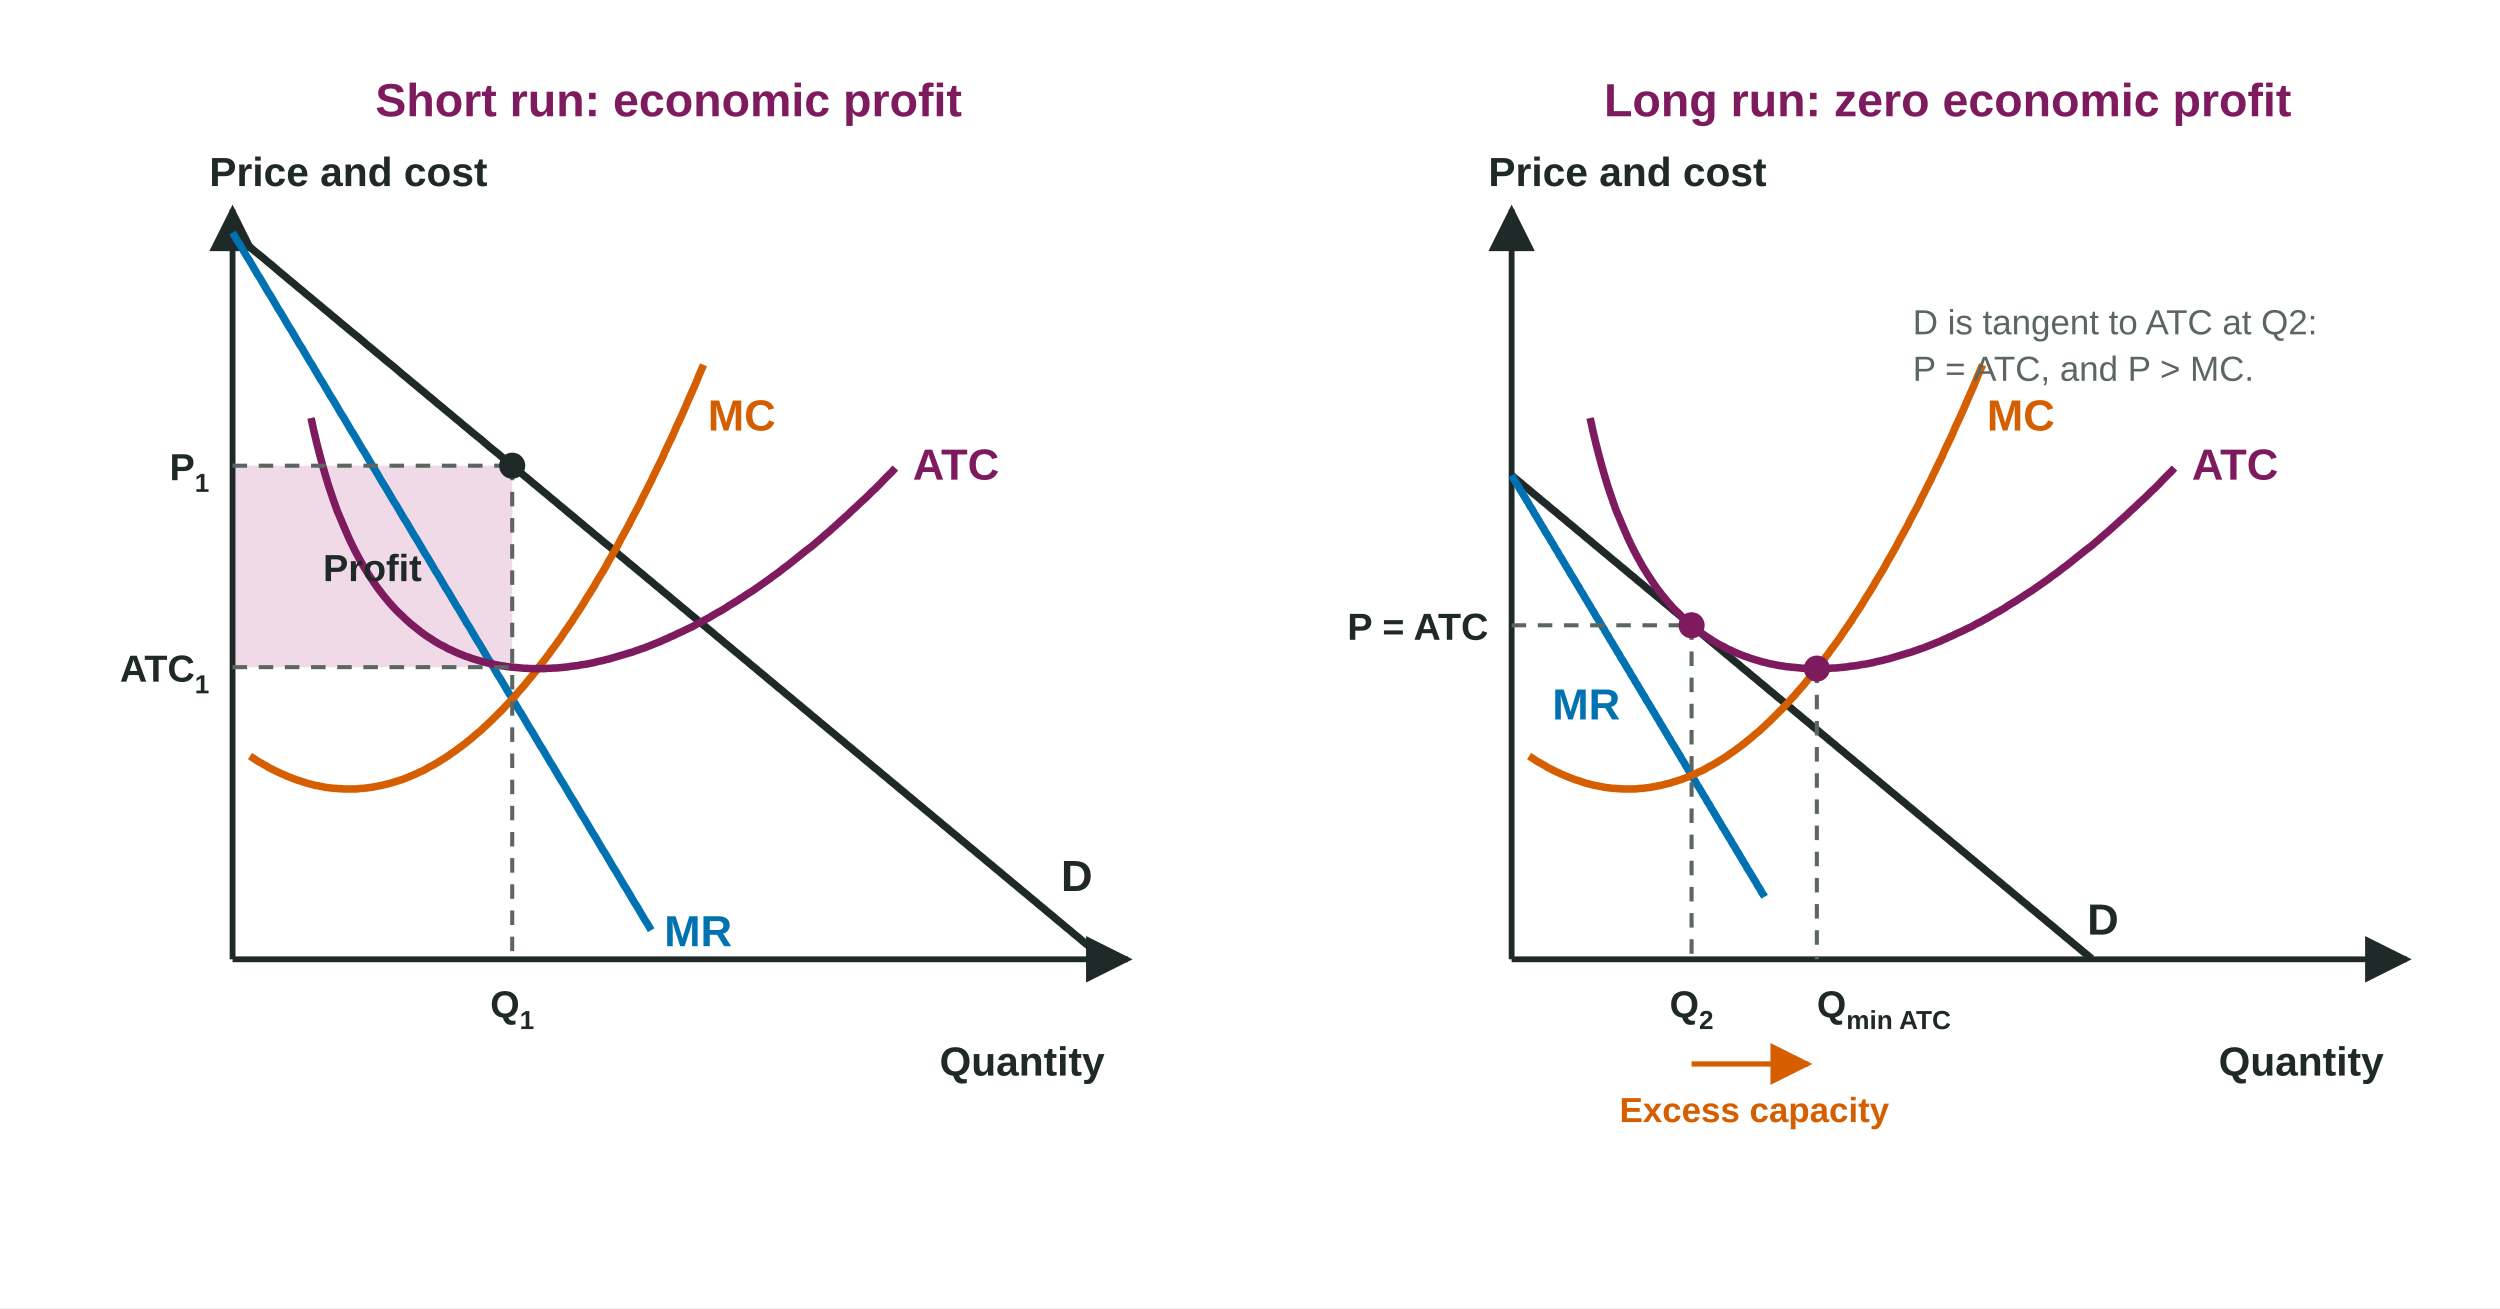
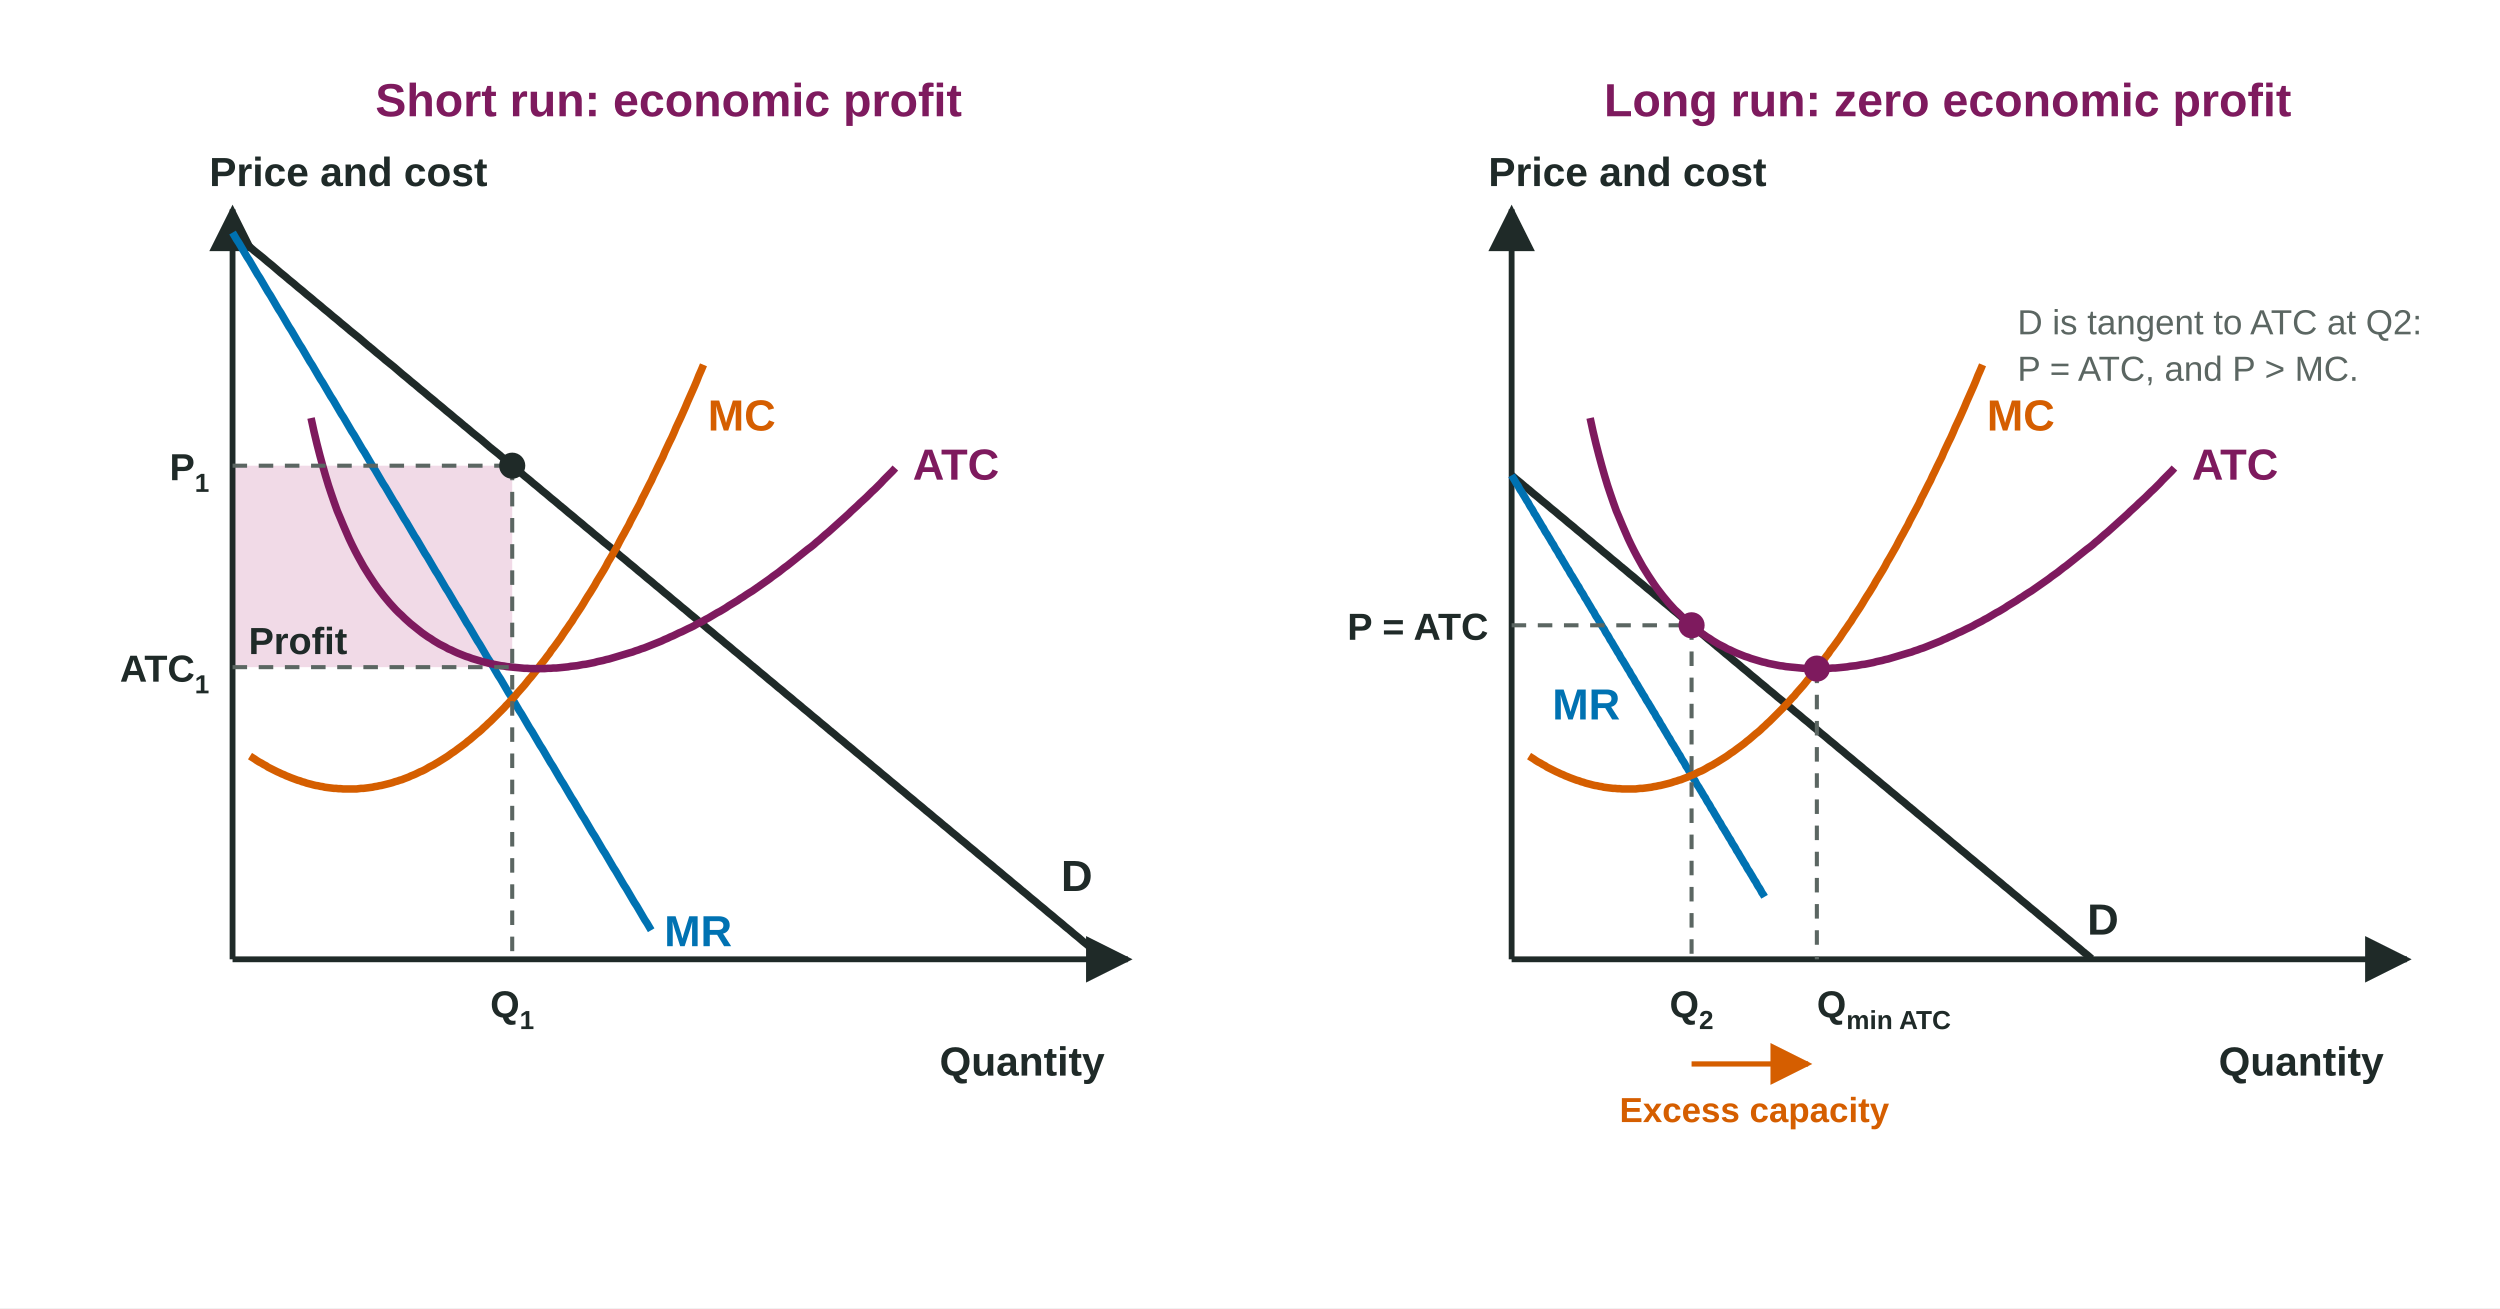
<svg xmlns="http://www.w3.org/2000/svg" viewBox="0 0 860 450" width="860" height="450" role="img" aria-labelledby="t d" font-family="Arial, Helvetica, sans-serif">
  <defs>
    <marker id="arr" viewBox="0 0 10 10" refX="9" refY="5" markerWidth="8" markerHeight="8" orient="auto-start-reverse">
      <path d="M0,0 L10,5 L0,10 z" fill="#1F2A28" />
    </marker>
    <marker id="arrV" viewBox="0 0 10 10" refX="9" refY="5" markerWidth="8" markerHeight="8" orient="auto-start-reverse">
      <path d="M0,0 L10,5 L0,10 z" fill="#D55E00" />
    </marker>
    <marker id="arrA" viewBox="0 0 10 10" refX="9" refY="5" markerWidth="8" markerHeight="8" orient="auto-start-reverse">
      <path d="M0,0 L10,5 L0,10 z" fill="#7E1A5E" />
    </marker>
  </defs>
  <rect width="860" height="450" fill="#FFFFFF" />
  <polygon points="80,160.2 176.2,160.2 176.2,229.5 80,229.5" fill="#F1DAE7" />
  <line x1="80" y1="330" x2="80" y2="72" stroke="#1F2A28" stroke-width="2" marker-end="url(#arr)" />
  <line x1="80" y1="330" x2="388" y2="330" stroke="#1F2A28" stroke-width="2" marker-end="url(#arr)" />
  <text x="380" y="370" font-size="14" fill="#1F2A28" text-anchor="end" font-weight="700">Quantity</text>
  <text x="72" y="64" font-size="14" fill="#1F2A28" text-anchor="start" font-weight="700">Price and cost</text>
  <text x="230" y="40" font-size="16" fill="#7E1A5E" text-anchor="middle" font-weight="700">Short run: economic profit</text>
  <line x1="520" y1="330" x2="520" y2="72" stroke="#1F2A28" stroke-width="2" marker-end="url(#arr)" />
  <line x1="520" y1="330" x2="828" y2="330" stroke="#1F2A28" stroke-width="2" marker-end="url(#arr)" />
  <text x="820" y="370" font-size="14" fill="#1F2A28" text-anchor="end" font-weight="700">Quantity</text>
  <text x="512" y="64" font-size="14" fill="#1F2A28" text-anchor="start" font-weight="700">Price and cost</text>
  <text x="670" y="40" font-size="16" fill="#7E1A5E" text-anchor="middle" font-weight="700">Long run: zero economic profit</text>
  <polyline points="80,80 81.5,81.3 83,82.5 84.5,83.8 86,85 87.5,86.3 89,87.5 90.5,88.7 92,90 93.5,91.2 95,92.5 96.5,93.8 98,95 99.5,96.3 101,97.5 102.5,98.8 104,100 105.5,101.3 107,102.5 108.5,103.8 110,105 111.5,106.3 113,107.5 114.5,108.8 116,110 117.5,111.3 119,112.5 120.5,113.8 122,115 123.5,116.2 125,117.5 126.5,118.8 128,120 129.5,121.3 131,122.5 132.5,123.8 134,125 135.5,126.2 137,127.5 138.5,128.8 140,130 141.5,131.3 143,132.5 144.5,133.8 146,135 147.5,136.3 149,137.5 150.5,138.8 152,140 153.5,141.3 155,142.5 156.5,143.8 158,145 159.5,146.3 161,147.5 162.5,148.8 164,150 165.5,151.2 167,152.5 168.5,153.8 170,155 171.5,156.2 173,157.5 174.5,158.8 176,160 177.5,161.3 179,162.5 180.5,163.8 182,165 183.5,166.3 185,167.5 186.5,168.8 188,170 189.5,171.3 191,172.5 192.5,173.8 194,175 195.5,176.3 197,177.5 198.5,178.8 200,180 201.5,181.3 203,182.5 204.5,183.8 206,185 207.5,186.3 209,187.5 210.5,188.7 212,190 213.5,191.3 215,192.5 216.5,193.8 218,195 219.5,196.3 221,197.5 222.5,198.8 224,200 225.5,201.3 227,202.5 228.5,203.8 230,205 231.5,206.3 233,207.5 234.5,208.8 236,210 237.5,211.3 239,212.5 240.5,213.8 242,215 243.5,216.3 245,217.5 246.5,218.8 248,220 249.5,221.3 251,222.5 252.5,223.8 254,225 255.5,226.3 257,227.5 258.5,228.8 260,230 261.5,231.3 263,232.5 264.5,233.8 266,235 267.5,236.3 269,237.5 270.5,238.8 272,240 273.5,241.3 275,242.5 276.5,243.8 278,245 279.5,246.3 281,247.5 282.5,248.8 284,250 285.5,251.3 287,252.5 288.5,253.8 290,255 291.5,256.3 293,257.5 294.5,258.8 296,260 297.5,261.3 299,262.5 300.5,263.8 302,265 303.5,266.3 305,267.5 306.5,268.8 308,270 309.5,271.3 311,272.5 312.5,273.8 314,275 315.5,276.3 317,277.5 318.5,278.8 320,280 321.5,281.3 323,282.5 324.5,283.8 326,285 327.5,286.3 329,287.5 330.5,288.8 332,290 333.5,291.3 335,292.5 336.5,293.8 338,295 339.5,296.3 341,297.5 342.5,298.8 344,300 345.5,301.3 347,302.5 348.5,303.8 350,305 351.5,306.3 353,307.5 354.5,308.8 356,310 357.5,311.3 359,312.5 360.5,313.8 362,315 363.5,316.3 365,317.5 366.5,318.8 368,320 369.5,321.3 371,322.5 372.5,323.8 374,325 375.5,326.3 377,327.5 378.5,328.8 380,330" fill="none" stroke="#1F2A28" stroke-width="2.6" stroke-linejoin="round" />
  <polyline points="80,80 80.7,81.2 81.4,82.4 82.2,83.6 82.9,84.8 83.6,86 84.3,87.2 85,88.4 85.8,89.6 86.5,90.8 87.2,92 87.9,93.2 88.6,94.4 89.4,95.6 90.1,96.8 90.8,98 91.5,99.2 92.2,100.4 93,101.6 93.7,102.8 94.4,104 95.1,105.2 95.8,106.4 96.6,107.6 97.3,108.8 98,110 98.7,111.2 99.4,112.4 100.2,113.6 100.9,114.8 101.6,116 102.3,117.2 103,118.4 103.8,119.6 104.5,120.8 105.2,122 105.9,123.2 106.6,124.4 107.4,125.6 108.1,126.8 108.8,128 109.5,129.2 110.2,130.4 111,131.6 111.7,132.8 112.4,134 113.1,135.2 113.8,136.4 114.6,137.6 115.3,138.8 116,140 116.7,141.2 117.4,142.4 118.2,143.6 118.9,144.8 119.6,146 120.3,147.2 121,148.4 121.8,149.6 122.5,150.8 123.2,152 123.9,153.2 124.6,154.4 125.4,155.6 126.1,156.8 126.8,158 127.5,159.2 128.2,160.4 129,161.6 129.7,162.8 130.4,164 131.1,165.2 131.8,166.4 132.6,167.6 133.3,168.8 134,170 134.7,171.2 135.4,172.4 136.2,173.6 136.9,174.8 137.6,176 138.3,177.2 139,178.4 139.8,179.6 140.5,180.8 141.2,182 141.9,183.2 142.6,184.4 143.4,185.6 144.1,186.8 144.8,188 145.5,189.2 146.2,190.4 147,191.6 147.7,192.8 148.4,194 149.1,195.2 149.8,196.4 150.6,197.6 151.3,198.8 152,200 152.7,201.2 153.4,202.4 154.2,203.6 154.9,204.8 155.6,206 156.3,207.2 157,208.4 157.8,209.6 158.5,210.8 159.2,212 159.9,213.2 160.6,214.4 161.4,215.6 162.1,216.8 162.8,218 163.5,219.2 164.2,220.4 165,221.6 165.7,222.8 166.4,224 167.1,225.2 167.8,226.4 168.6,227.6 169.3,228.8 170,230 170.7,231.2 171.4,232.4 172.2,233.6 172.9,234.8 173.6,236 174.3,237.2 175,238.4 175.8,239.6 176.5,240.8 177.2,242 177.9,243.2 178.6,244.4 179.4,245.6 180.1,246.8 180.8,248 181.5,249.2 182.2,250.4 183,251.6 183.7,252.8 184.4,254 185.1,255.2 185.8,256.4 186.6,257.6 187.3,258.8 188,260 188.7,261.2 189.4,262.4 190.2,263.6 190.9,264.8 191.6,266 192.3,267.2 193,268.4 193.8,269.6 194.5,270.8 195.2,272 195.9,273.2 196.6,274.4 197.4,275.6 198.1,276.8 198.8,278 199.5,279.2 200.2,280.4 201,281.6 201.7,282.8 202.4,284 203.1,285.2 203.8,286.4 204.6,287.6 205.3,288.8 206,290 206.7,291.2 207.4,292.4 208.2,293.6 208.9,294.8 209.6,296 210.3,297.2 211,298.4 211.8,299.6 212.5,300.8 213.2,302 213.9,303.2 214.6,304.4 215.4,305.6 216.1,306.8 216.8,308 217.5,309.2 218.2,310.4 219,311.6 219.7,312.8 220.4,314 221.1,315.2 221.8,316.4 222.6,317.6 223.3,318.8 224,320" fill="none" stroke="#0072B2" stroke-width="2.6" stroke-linejoin="round" />
  <polyline points="86,260.1 86.8,260.6 87.6,261.1 88.3,261.6 89.1,262.1 89.9,262.5 90.7,263 91.5,263.4 92.2,263.9 93,264.3 93.8,264.7 94.6,265.1 95.4,265.5 96.1,265.8 96.9,266.2 97.7,266.5 98.5,266.9 99.3,267.2 100,267.5 100.8,267.8 101.6,268.1 102.4,268.4 103.2,268.6 103.9,268.9 104.7,269.1 105.5,269.4 106.3,269.6 107.1,269.8 107.8,270 108.6,270.2 109.4,270.3 110.2,270.5 111,270.6 111.7,270.8 112.5,270.9 113.3,271 114.1,271.1 114.9,271.2 115.6,271.2 116.4,271.3 117.2,271.3 118,271.4 118.8,271.4 119.5,271.4 120.3,271.4 121.1,271.4 121.9,271.4 122.7,271.4 123.4,271.3 124.2,271.2 125,271.2 125.8,271.1 126.6,271 127.3,270.9 128.1,270.8 128.9,270.6 129.7,270.5 130.5,270.3 131.2,270.2 132,270 132.8,269.8 133.6,269.6 134.4,269.4 135.1,269.2 135.9,268.9 136.7,268.7 137.5,268.4 138.3,268.2 139,267.9 139.8,267.6 140.6,267.3 141.4,266.9 142.2,266.6 142.9,266.3 143.7,265.9 144.5,265.5 145.3,265.2 146.1,264.8 146.8,264.4 147.6,263.9 148.4,263.5 149.2,263.1 150,262.6 150.7,262.2 151.5,261.7 152.3,261.2 153.1,260.7 153.9,260.2 154.6,259.7 155.4,259.1 156.2,258.6 157,258 157.8,257.4 158.5,256.9 159.3,256.3 160.1,255.7 160.9,255 161.7,254.4 162.4,253.8 163.2,253.1 164,252.4 164.8,251.8 165.6,251.1 166.3,250.4 167.1,249.7 167.9,248.9 168.7,248.2 169.5,247.4 170.2,246.7 171,245.9 171.8,245.1 172.6,244.3 173.4,243.5 174.1,242.7 174.9,241.9 175.7,241 176.5,240.1 177.3,239.3 178,238.4 178.8,237.5 179.6,236.6 180.4,235.7 181.2,234.7 181.9,233.8 182.7,232.9 183.5,231.9 184.3,230.9 185.1,229.9 185.8,228.9 186.6,227.9 187.4,226.9 188.2,225.8 189,224.8 189.7,223.7 190.5,222.7 191.3,221.6 192.1,220.5 192.9,219.4 193.6,218.3 194.4,217.1 195.2,216 196,214.8 196.8,213.7 197.5,212.5 198.3,211.3 199.1,210.1 199.9,208.9 200.7,207.6 201.4,206.4 202.2,205.1 203,203.9 203.8,202.6 204.6,201.3 205.3,200 206.1,198.7 206.9,197.4 207.7,196.1 208.5,194.7 209.2,193.3 210,192 210.8,190.6 211.6,189.2 212.4,187.8 213.1,186.4 213.9,184.9 214.7,183.5 215.5,182 216.3,180.6 217,179.1 217.8,177.6 218.6,176.1 219.4,174.6 220.2,173.1 220.9,171.5 221.7,170 222.5,168.4 223.3,166.8 224.1,165.3 224.8,163.7 225.6,162.1 226.4,160.4 227.2,158.8 228,157.2 228.7,155.5 229.5,153.8 230.3,152.1 231.1,150.5 231.9,148.7 232.6,147 233.4,145.3 234.2,143.6 235,141.8 235.8,140 236.5,138.3 237.3,136.5 238.1,134.7 238.9,132.9 239.7,131 240.4,129.2 241.2,127.4 242,125.5" fill="none" stroke="#D55E00" stroke-width="2.6" stroke-linejoin="round" />
  <polyline points="107,143.8 108,148.4 109,152.6 110,156.5 111,160.2 112,163.7 113,167 114,170 115,172.9 116,175.7 117.1,178.3 118.1,180.7 119.1,183 120.1,185.3 121.1,187.4 122.1,189.4 123.1,191.3 124.1,193.1 125.1,194.9 126.1,196.5 127.1,198.1 128.1,199.6 129.1,201.1 130.1,202.5 131.1,203.8 132.1,205.1 133.1,206.3 134.1,207.5 135.1,208.6 136.1,209.7 137.1,210.7 138.2,211.7 139.2,212.7 140.2,213.6 141.2,214.5 142.2,215.3 143.2,216.1 144.2,216.9 145.2,217.7 146.2,218.4 147.2,219.1 148.2,219.7 149.2,220.4 150.2,221 151.2,221.6 152.2,222.1 153.2,222.6 154.2,223.2 155.2,223.6 156.2,224.1 157.3,224.6 158.3,225 159.3,225.4 160.3,225.8 161.3,226.1 162.3,226.5 163.3,226.8 164.3,227.1 165.3,227.4 166.3,227.7 167.3,227.9 168.3,228.2 169.3,228.4 170.3,228.6 171.3,228.8 172.3,229 173.3,229.1 174.3,229.3 175.3,229.4 176.3,229.5 177.3,229.6 178.4,229.7 179.4,229.8 180.4,229.9 181.4,229.9 182.4,230 183.4,230 184.4,230 185.4,230 186.4,230 187.4,230 188.4,229.9 189.4,229.9 190.4,229.8 191.4,229.8 192.4,229.7 193.4,229.6 194.4,229.5 195.4,229.4 196.4,229.2 197.5,229.1 198.5,229 199.5,228.8 200.5,228.6 201.5,228.5 202.5,228.3 203.5,228.1 204.5,227.9 205.5,227.6 206.5,227.4 207.5,227.2 208.5,226.9 209.5,226.7 210.5,226.4 211.5,226.1 212.5,225.8 213.5,225.5 214.5,225.2 215.5,224.9 216.5,224.6 217.6,224.3 218.6,223.9 219.6,223.6 220.6,223.2 221.6,222.9 222.6,222.5 223.6,222.1 224.6,221.7 225.6,221.3 226.6,220.9 227.6,220.5 228.6,220 229.6,219.6 230.6,219.1 231.6,218.7 232.6,218.2 233.6,217.7 234.6,217.3 235.6,216.8 236.6,216.3 237.7,215.8 238.7,215.3 239.7,214.7 240.7,214.2 241.7,213.7 242.7,213.1 243.7,212.6 244.7,212 245.7,211.4 246.7,210.8 247.7,210.3 248.7,209.7 249.7,209.1 250.7,208.4 251.7,207.8 252.7,207.2 253.7,206.6 254.7,205.9 255.7,205.3 256.7,204.6 257.8,203.9 258.8,203.3 259.8,202.6 260.8,201.9 261.8,201.2 262.8,200.5 263.8,199.8 264.8,199.1 265.8,198.3 266.8,197.6 267.8,196.9 268.8,196.1 269.8,195.3 270.8,194.6 271.8,193.8 272.8,193 273.8,192.2 274.8,191.4 275.8,190.6 276.8,189.8 277.8,189 278.9,188.2 279.9,187.4 280.9,186.5 281.9,185.7 282.9,184.8 283.9,183.9 284.9,183.1 285.9,182.2 286.9,181.3 287.9,180.4 288.9,179.5 289.9,178.6 290.9,177.7 291.9,176.8 292.9,175.8 293.9,174.9 294.9,174 295.9,173 296.9,172.1 298,171.1 299,170.1 300,169.1 301,168.2 302,167.2 303,166.2 304,165.1 305,164.1 306,163.1 307,162.1 308,161" fill="none" stroke="#7E1A5E" stroke-width="2.6" stroke-linejoin="round" />
  <text x="365" y="306.5" font-size="15" fill="#1F2A28" font-weight="700">D</text>
  <text x="228.5" y="325.5" font-size="15" fill="#0072B2" font-weight="700">MR</text>
  <text x="243.5" y="148.1" font-size="15" fill="#D55E00" font-weight="700">MC</text>
  <text x="314" y="165" font-size="15" fill="#7E1A5E" font-weight="700">ATC</text>
  <line x1="80" y1="160.2" x2="176.2" y2="160.2" stroke="#5B6662" stroke-width="1.4" stroke-dasharray="5 4" />
  <text x="72" y="165.2" font-size="13" fill="#1F2A28" text-anchor="end" font-weight="700">P<tspan font-size="9" dy="4">1</tspan>
  </text>
  <line x1="176.2" y1="160.2" x2="176.2" y2="330" stroke="#5B6662" stroke-width="1.4" stroke-dasharray="5 4" />
  <text x="176.2" y="350" font-size="13" fill="#1F2A28" text-anchor="middle" font-weight="700">Q<tspan font-size="9" dy="4">1</tspan>
  </text>
  <circle cx="176.2" cy="160.2" r="4.5" fill="#1F2A28" />
  <line x1="80" y1="229.5" x2="176.2" y2="229.5" stroke="#5B6662" stroke-width="1.4" stroke-dasharray="5 4" />
  <text x="72" y="234.5" font-size="13" fill="#1F2A28" text-anchor="end" font-weight="700">ATC<tspan font-size="9" dy="4">1</tspan>
  </text>
-   <text x="128.1" y="199.9" font-size="13" fill="#1F2A28" text-anchor="middle" font-weight="700">Profit</text>
+   <text x="102.5" y="225" font-size="13" fill="#1F2A28" text-anchor="middle" font-weight="700">Profit</text>
  <polyline points="520,163.5 521.5,164.8 523,166 524.5,167.3 526,168.5 527.5,169.8 529,171 530.5,172.3 532,173.5 533.5,174.8 535,176 536.5,177.3 538,178.5 539.5,179.8 541,181 542.5,182.3 544,183.5 545.5,184.8 547,186 548.5,187.3 550,188.5 551.5,189.8 553,191 554.5,192.3 556,193.5 557.5,194.8 559,196 560.5,197.3 562,198.5 563.5,199.8 565,201 566.5,202.3 568,203.5 569.5,204.8 571,206 572.5,207.3 574,208.5 575.5,209.8 577,211 578.5,212.3 580,213.5 581.5,214.8 583,216 584.5,217.3 586,218.5 587.5,219.8 589,221 590.5,222.3 592,223.5 593.5,224.8 595,226 596.5,227.3 598,228.5 599.5,229.8 601,231 602.5,232.3 604,233.5 605.5,234.8 607,236 608.5,237.3 610,238.5 611.5,239.8 613,241 614.5,242.3 616,243.5 617.5,244.8 619,246 620.5,247.3 622,248.5 623.5,249.8 625,251 626.5,252.3 628,253.5 629.5,254.8 631,256 632.5,257.3 634,258.5 635.5,259.8 637,261 638.5,262.3 640,263.5 641.5,264.8 643,266 644.5,267.3 646,268.5 647.5,269.8 649,271 650.5,272.3 652,273.5 653.5,274.8 655,276 656.5,277.3 658,278.5 659.5,279.8 661,281 662.5,282.3 664,283.5 665.5,284.8 667,286 668.5,287.3 670,288.5 671.5,289.8 673,291 674.5,292.3 676,293.5 677.5,294.8 679,296 680.5,297.3 682,298.5 683.5,299.8 685,301 686.5,302.3 688,303.5 689.5,304.8 691,306 692.5,307.3 694,308.5 695.5,309.8 697,311 698.5,312.3 700,313.5 701.5,314.8 703,316 704.5,317.3 706,318.5 707.5,319.8 709,321 710.5,322.3 712,323.5 713.5,324.8 715,326 716.5,327.3 718,328.5 719.5,329.8" fill="none" stroke="#1F2A28" stroke-width="2.6" stroke-linejoin="round" />
  <polyline points="520,163.5 520.4,164.2 520.9,165 521.3,165.7 521.7,166.4 522.2,167.1 522.6,167.9 523,168.6 523.5,169.3 523.9,170 524.4,170.8 524.8,171.5 525.2,172.2 525.7,172.9 526.1,173.7 526.5,174.4 527,175.1 527.4,175.8 527.8,176.6 528.3,177.3 528.7,178 529.1,178.7 529.6,179.5 530,180.2 530.4,180.9 530.9,181.6 531.3,182.4 531.7,183.1 532.2,183.8 532.6,184.5 533.1,185.3 533.5,186 533.9,186.7 534.4,187.4 534.8,188.2 535.2,188.9 535.7,189.6 536.1,190.3 536.5,191.1 537,191.8 537.4,192.5 537.8,193.2 538.3,194 538.7,194.7 539.1,195.4 539.6,196.1 540,196.9 540.4,197.6 540.9,198.3 541.3,199 541.8,199.8 542.2,200.5 542.6,201.2 543.1,201.9 543.5,202.7 543.9,203.4 544.4,204.1 544.8,204.8 545.2,205.6 545.7,206.3 546.1,207 546.5,207.7 547,208.5 547.4,209.2 547.8,209.9 548.3,210.6 548.7,211.4 549.1,212.1 549.6,212.8 550,213.5 550.5,214.3 550.9,215 551.3,215.7 551.8,216.4 552.2,217.2 552.6,217.9 553.1,218.6 553.5,219.3 553.9,220.1 554.4,220.8 554.8,221.5 555.2,222.2 555.7,223 556.1,223.7 556.5,224.4 557,225.1 557.4,225.9 557.8,226.6 558.3,227.3 558.7,228 559.2,228.8 559.6,229.5 560,230.2 560.5,230.9 560.9,231.7 561.3,232.4 561.8,233.1 562.2,233.8 562.6,234.6 563.1,235.3 563.5,236 563.9,236.7 564.4,237.5 564.8,238.2 565.2,238.9 565.7,239.6 566.1,240.4 566.5,241.1 567,241.8 567.4,242.5 567.9,243.3 568.3,244 568.7,244.7 569.2,245.4 569.6,246.2 570,246.9 570.5,247.6 570.9,248.3 571.3,249.1 571.8,249.8 572.2,250.5 572.6,251.2 573.1,252 573.5,252.7 573.9,253.4 574.4,254.1 574.8,254.9 575.2,255.6 575.7,256.3 576.1,257 576.6,257.8 577,258.5 577.4,259.2 577.9,259.9 578.3,260.7 578.7,261.4 579.2,262.1 579.6,262.8 580,263.6 580.5,264.3 580.9,265 581.3,265.7 581.8,266.5 582.2,267.2 582.6,267.9 583.1,268.6 583.5,269.4 583.9,270.1 584.4,270.8 584.8,271.5 585.3,272.3 585.7,273 586.1,273.7 586.6,274.4 587,275.2 587.4,275.9 587.9,276.6 588.3,277.3 588.7,278.1 589.2,278.8 589.6,279.5 590,280.2 590.5,281 590.9,281.7 591.3,282.4 591.8,283.1 592.2,283.9 592.6,284.6 593.1,285.3 593.5,286 594,286.8 594.4,287.5 594.8,288.2 595.3,288.9 595.7,289.7 596.1,290.4 596.6,291.1 597,291.8 597.4,292.6 597.9,293.3 598.3,294 598.7,294.7 599.2,295.5 599.6,296.2 600,296.9 600.5,297.6 600.9,298.4 601.3,299.1 601.8,299.8 602.2,300.5 602.7,301.3 603.1,302 603.5,302.7 604,303.4 604.4,304.2 604.8,304.9 605.3,305.6 605.7,306.3 606.1,307.1 606.6,307.8 607,308.5" fill="none" stroke="#0072B2" stroke-width="2.6" stroke-linejoin="round" />
  <polyline points="526,260.1 526.8,260.6 527.6,261.1 528.3,261.6 529.1,262.1 529.9,262.5 530.7,263 531.5,263.4 532.2,263.9 533,264.3 533.8,264.7 534.6,265.1 535.4,265.5 536.1,265.8 536.9,266.2 537.7,266.5 538.5,266.9 539.3,267.2 540,267.5 540.8,267.8 541.6,268.1 542.4,268.4 543.2,268.6 543.9,268.9 544.7,269.1 545.5,269.4 546.3,269.6 547.1,269.8 547.8,270 548.6,270.2 549.4,270.3 550.2,270.5 551,270.6 551.7,270.8 552.5,270.9 553.3,271 554.1,271.1 554.9,271.2 555.6,271.2 556.4,271.3 557.2,271.3 558,271.4 558.8,271.4 559.5,271.4 560.3,271.4 561.1,271.4 561.9,271.4 562.7,271.4 563.4,271.3 564.2,271.2 565,271.2 565.8,271.1 566.6,271 567.3,270.9 568.1,270.8 568.9,270.6 569.7,270.5 570.5,270.3 571.2,270.2 572,270 572.8,269.8 573.6,269.6 574.4,269.4 575.1,269.2 575.9,268.9 576.7,268.7 577.5,268.4 578.3,268.2 579,267.9 579.8,267.6 580.6,267.3 581.4,266.9 582.2,266.6 582.9,266.3 583.7,265.9 584.5,265.5 585.3,265.2 586.1,264.8 586.8,264.4 587.6,263.9 588.4,263.5 589.2,263.1 590,262.6 590.7,262.2 591.5,261.7 592.3,261.2 593.1,260.7 593.9,260.2 594.6,259.7 595.4,259.1 596.2,258.6 597,258 597.8,257.4 598.5,256.9 599.3,256.3 600.1,255.7 600.9,255 601.7,254.4 602.4,253.8 603.2,253.1 604,252.4 604.8,251.8 605.6,251.1 606.3,250.4 607.1,249.7 607.9,248.9 608.7,248.2 609.5,247.4 610.2,246.7 611,245.9 611.8,245.1 612.6,244.3 613.4,243.5 614.1,242.7 614.9,241.9 615.7,241 616.5,240.1 617.3,239.3 618,238.4 618.8,237.5 619.6,236.6 620.4,235.7 621.2,234.7 621.9,233.8 622.7,232.9 623.5,231.9 624.3,230.9 625.1,229.9 625.8,228.9 626.6,227.9 627.4,226.9 628.2,225.8 629,224.8 629.7,223.7 630.5,222.7 631.3,221.6 632.1,220.5 632.9,219.4 633.6,218.3 634.4,217.1 635.2,216 636,214.8 636.8,213.7 637.5,212.5 638.3,211.3 639.1,210.1 639.9,208.9 640.7,207.6 641.4,206.4 642.2,205.1 643,203.9 643.8,202.6 644.6,201.3 645.3,200 646.1,198.7 646.9,197.4 647.7,196.1 648.5,194.7 649.2,193.3 650,192 650.8,190.6 651.6,189.2 652.4,187.8 653.1,186.4 653.9,184.9 654.7,183.5 655.5,182 656.3,180.6 657,179.1 657.8,177.6 658.6,176.1 659.4,174.6 660.2,173.1 660.9,171.5 661.7,170 662.5,168.4 663.3,166.8 664.1,165.3 664.8,163.7 665.6,162.1 666.4,160.4 667.2,158.8 668,157.2 668.7,155.5 669.5,153.8 670.3,152.1 671.1,150.5 671.9,148.7 672.6,147 673.4,145.3 674.2,143.6 675,141.8 675.8,140 676.5,138.3 677.3,136.5 678.1,134.7 678.9,132.9 679.7,131 680.4,129.2 681.2,127.4 682,125.5" fill="none" stroke="#D55E00" stroke-width="2.6" stroke-linejoin="round" />
  <polyline points="547,143.8 548,148.4 549,152.6 550,156.5 551,160.2 552,163.7 553,167 554,170 555,172.9 556,175.7 557.1,178.3 558.1,180.7 559.1,183 560.1,185.3 561.1,187.4 562.1,189.4 563.1,191.3 564.1,193.1 565.1,194.9 566.1,196.5 567.1,198.1 568.1,199.6 569.1,201.1 570.1,202.5 571.1,203.8 572.1,205.1 573.1,206.3 574.1,207.5 575.1,208.6 576.1,209.7 577.2,210.7 578.2,211.7 579.2,212.7 580.2,213.6 581.2,214.5 582.2,215.3 583.2,216.1 584.2,216.9 585.2,217.7 586.2,218.4 587.2,219.1 588.2,219.7 589.2,220.4 590.2,221 591.2,221.6 592.2,222.1 593.2,222.6 594.2,223.2 595.2,223.6 596.2,224.1 597.3,224.6 598.3,225 599.3,225.4 600.3,225.8 601.3,226.1 602.3,226.5 603.3,226.8 604.3,227.1 605.3,227.4 606.3,227.7 607.3,227.9 608.3,228.2 609.3,228.4 610.3,228.6 611.3,228.8 612.3,229 613.3,229.1 614.3,229.3 615.3,229.4 616.3,229.5 617.4,229.6 618.4,229.7 619.4,229.8 620.4,229.9 621.4,229.9 622.4,230 623.4,230 624.4,230 625.4,230 626.4,230 627.4,230 628.4,229.9 629.4,229.9 630.4,229.8 631.4,229.8 632.4,229.7 633.4,229.6 634.4,229.5 635.4,229.4 636.4,229.2 637.4,229.1 638.5,229 639.5,228.8 640.5,228.6 641.5,228.5 642.5,228.3 643.5,228.1 644.5,227.9 645.5,227.6 646.5,227.4 647.5,227.2 648.5,226.9 649.5,226.7 650.5,226.4 651.5,226.1 652.5,225.8 653.5,225.5 654.5,225.2 655.5,224.9 656.5,224.6 657.6,224.3 658.6,223.9 659.6,223.6 660.6,223.2 661.6,222.9 662.6,222.5 663.6,222.1 664.6,221.7 665.6,221.3 666.6,220.9 667.6,220.5 668.6,220 669.6,219.6 670.6,219.1 671.6,218.7 672.6,218.2 673.6,217.7 674.6,217.3 675.6,216.8 676.6,216.3 677.7,215.8 678.7,215.3 679.7,214.7 680.7,214.2 681.7,213.7 682.7,213.1 683.7,212.6 684.7,212 685.7,211.4 686.7,210.8 687.7,210.3 688.7,209.7 689.7,209.1 690.7,208.4 691.7,207.8 692.7,207.2 693.7,206.6 694.7,205.9 695.7,205.3 696.7,204.6 697.8,203.9 698.8,203.3 699.8,202.6 700.8,201.9 701.8,201.2 702.8,200.5 703.8,199.8 704.8,199.1 705.8,198.3 706.8,197.6 707.8,196.9 708.8,196.1 709.8,195.3 710.8,194.6 711.8,193.8 712.8,193 713.8,192.2 714.8,191.4 715.8,190.6 716.8,189.8 717.8,189 718.9,188.2 719.9,187.4 720.9,186.5 721.9,185.7 722.9,184.8 723.9,183.9 724.9,183.1 725.9,182.2 726.9,181.3 727.9,180.4 728.9,179.5 729.9,178.6 730.9,177.7 731.9,176.8 732.9,175.8 733.9,174.9 734.9,174 735.9,173 736.9,172.1 738,171.1 739,170.1 740,169.1 741,168.2 742,167.2 743,166.2 744,165.1 745,164.1 746,163.1 747,162.1 748,161" fill="none" stroke="#7E1A5E" stroke-width="2.6" stroke-linejoin="round" />
  <text x="718" y="321.5" font-size="15" fill="#1F2A28" font-weight="700">D</text>
  <text x="534" y="247.5" font-size="15" fill="#0072B2" font-weight="700">MR</text>
  <text x="683.5" y="148.1" font-size="15" fill="#D55E00" font-weight="700">MC</text>
  <text x="754" y="165" font-size="15" fill="#7E1A5E" font-weight="700">ATC</text>
  <line x1="520" y1="215.1" x2="581.9" y2="215.1" stroke="#5B6662" stroke-width="1.4" stroke-dasharray="5 4" />
  <text x="512" y="220.1" font-size="13" fill="#1F2A28" text-anchor="end" font-weight="700">P = ATC</text>
  <line x1="581.9" y1="215.1" x2="581.9" y2="330" stroke="#5B6662" stroke-width="1.4" stroke-dasharray="5 4" />
  <text x="581.9" y="350" font-size="13" fill="#1F2A28" text-anchor="middle" font-weight="700">Q<tspan font-size="9" dy="4">2</tspan>
  </text>
  <circle cx="581.9" cy="215.1" r="4.5" fill="#7E1A5E" />
  <line x1="625" y1="230" x2="625" y2="330" stroke="#5B6662" stroke-width="1.4" stroke-dasharray="5 4" />
  <text x="625" y="350" font-size="13" fill="#1F2A28" text-anchor="start" font-weight="700">Q<tspan font-size="9" dy="4">min ATC</tspan>
  </text>
  <circle cx="625" cy="230" r="4.5" fill="#7E1A5E" />
  <line x1="581.9" y1="366" x2="622" y2="366" stroke="#D55E00" stroke-width="1.8" marker-end="url(#arrV)" />
  <text x="603.5" y="386" font-size="12" fill="#D55E00" text-anchor="middle" font-weight="700">Excess capacity</text>
-   <text x="658" y="115" font-size="12" fill="#5B6662">D is tangent to ATC at Q2:</text>
-   <text x="658" y="131" font-size="12" fill="#5B6662">P = ATC, and P &gt; MC.</text>
+   <text x="694" y="115" font-size="12" fill="#5B6662">D is tangent to ATC at Q2:</text>
+   <text x="694" y="131" font-size="12" fill="#5B6662">P = ATC, and P &gt; MC.</text>
</svg>
